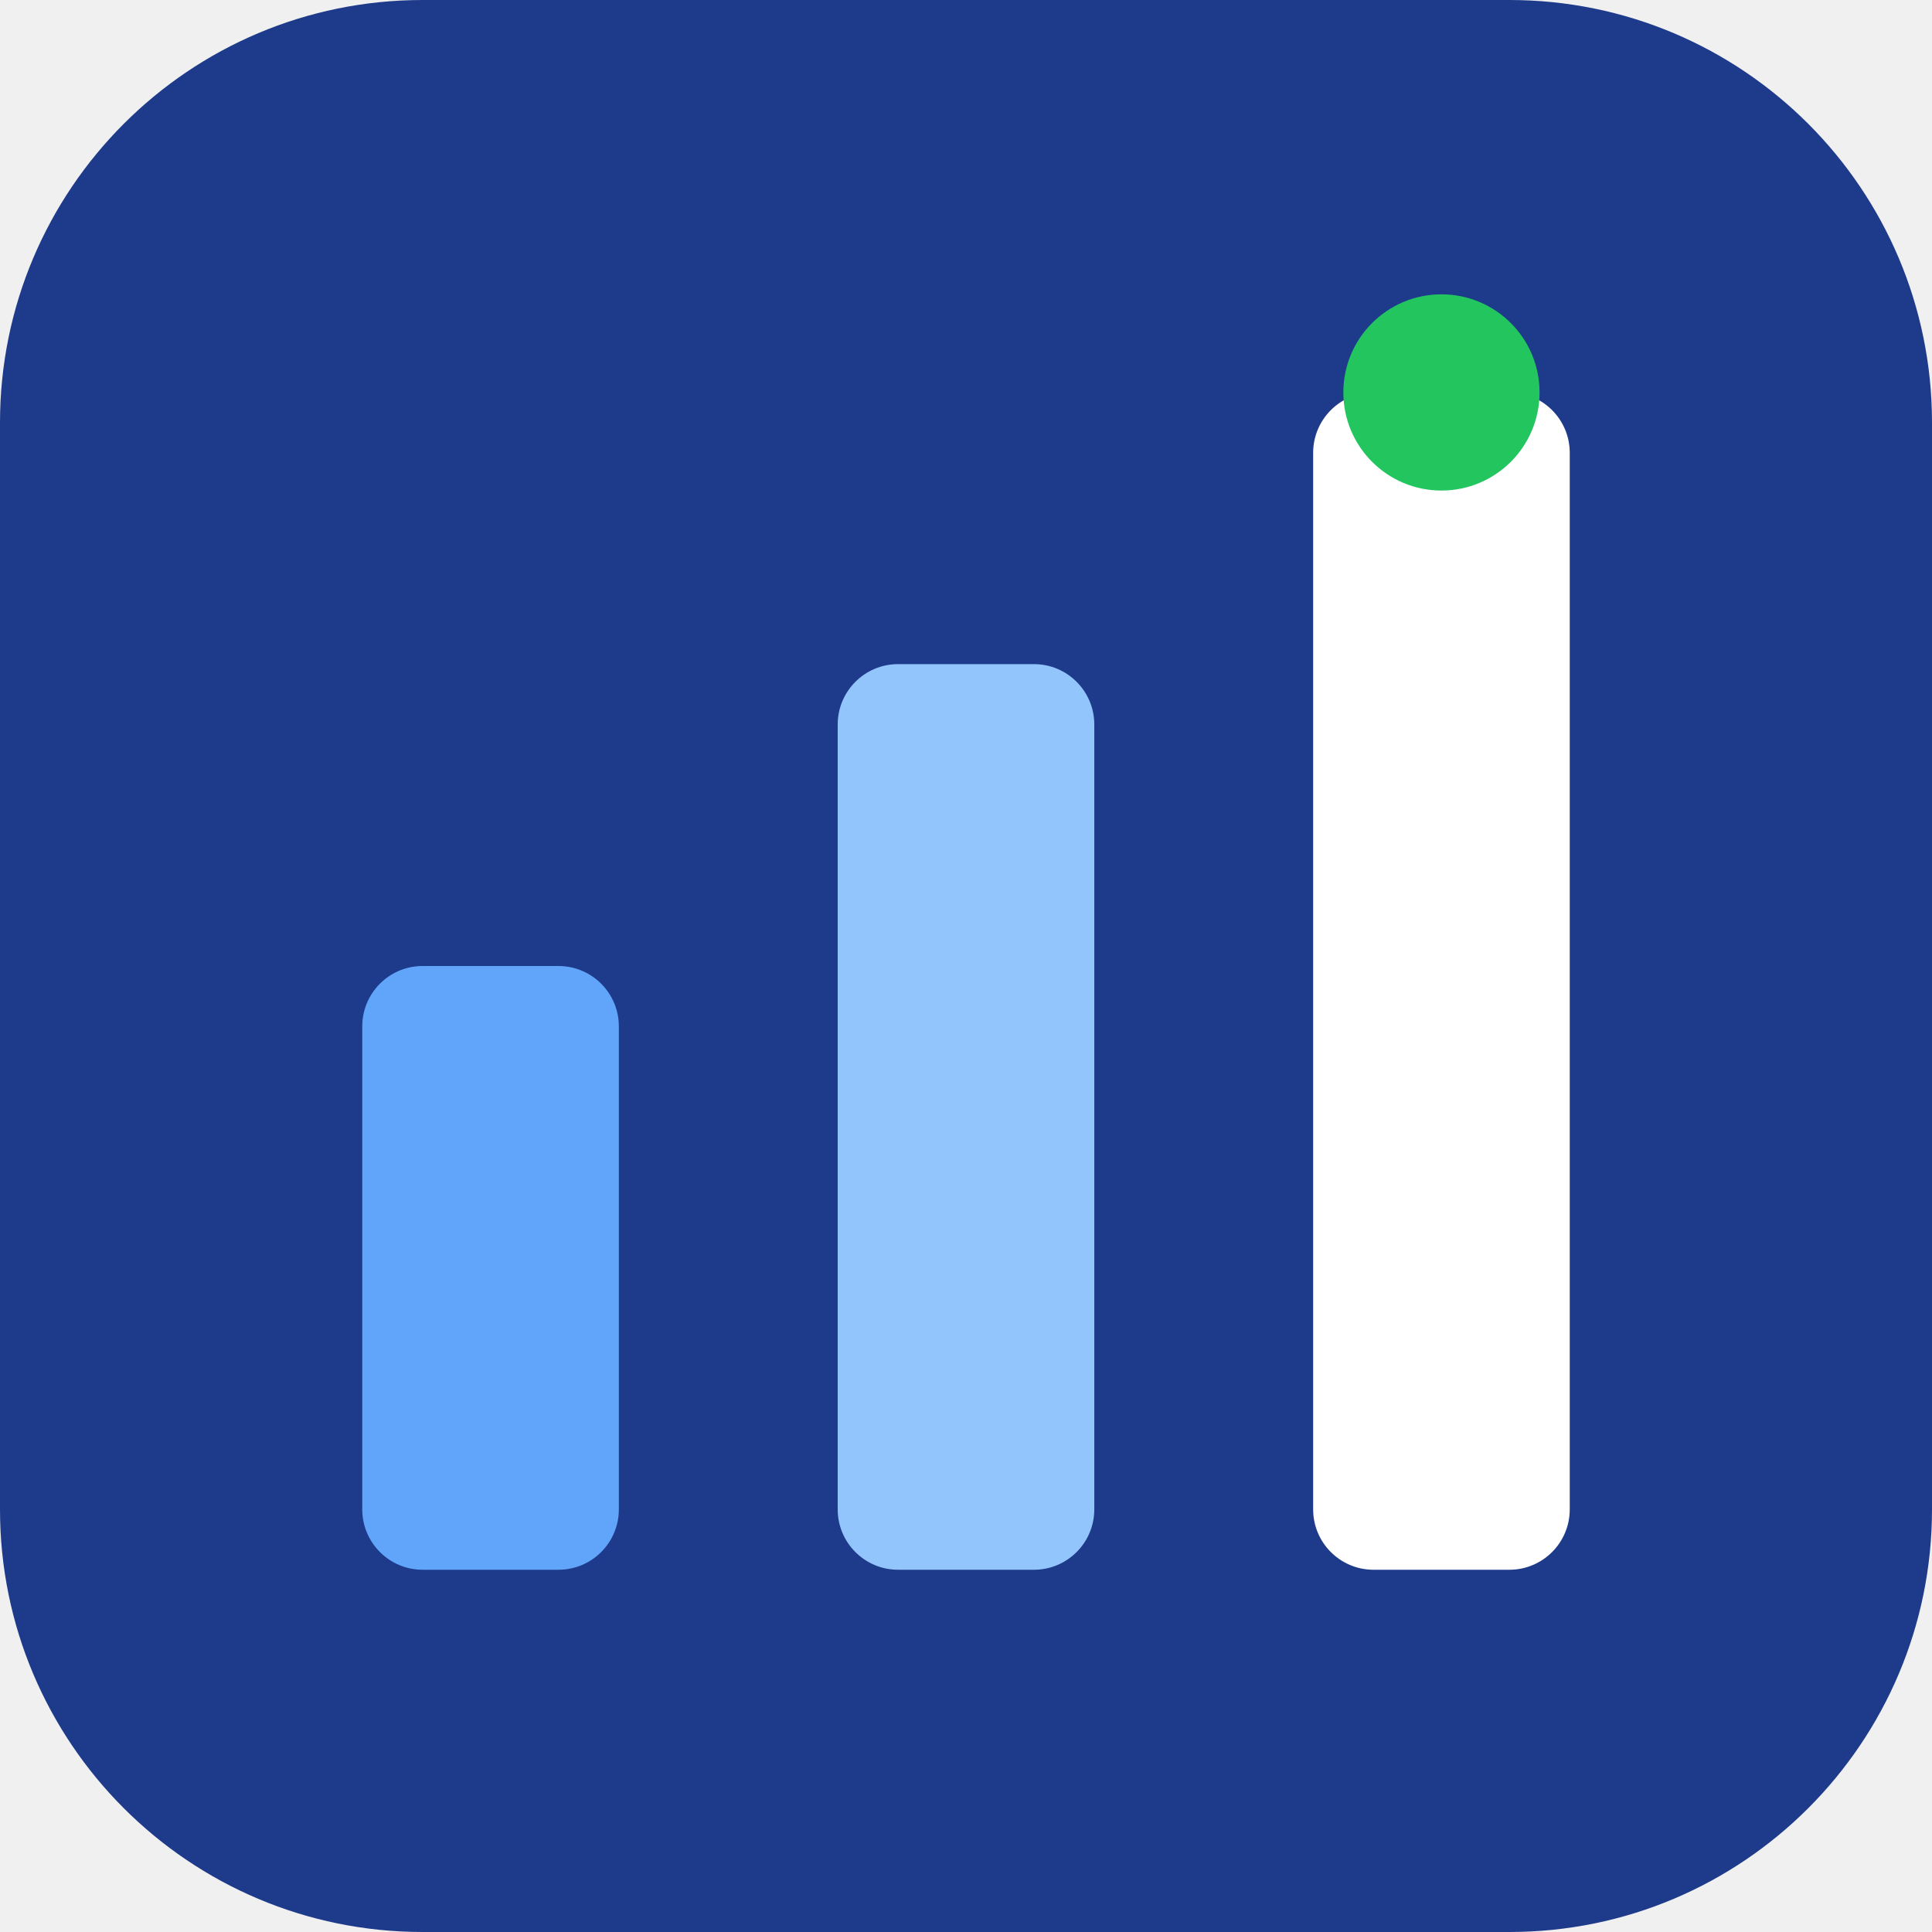
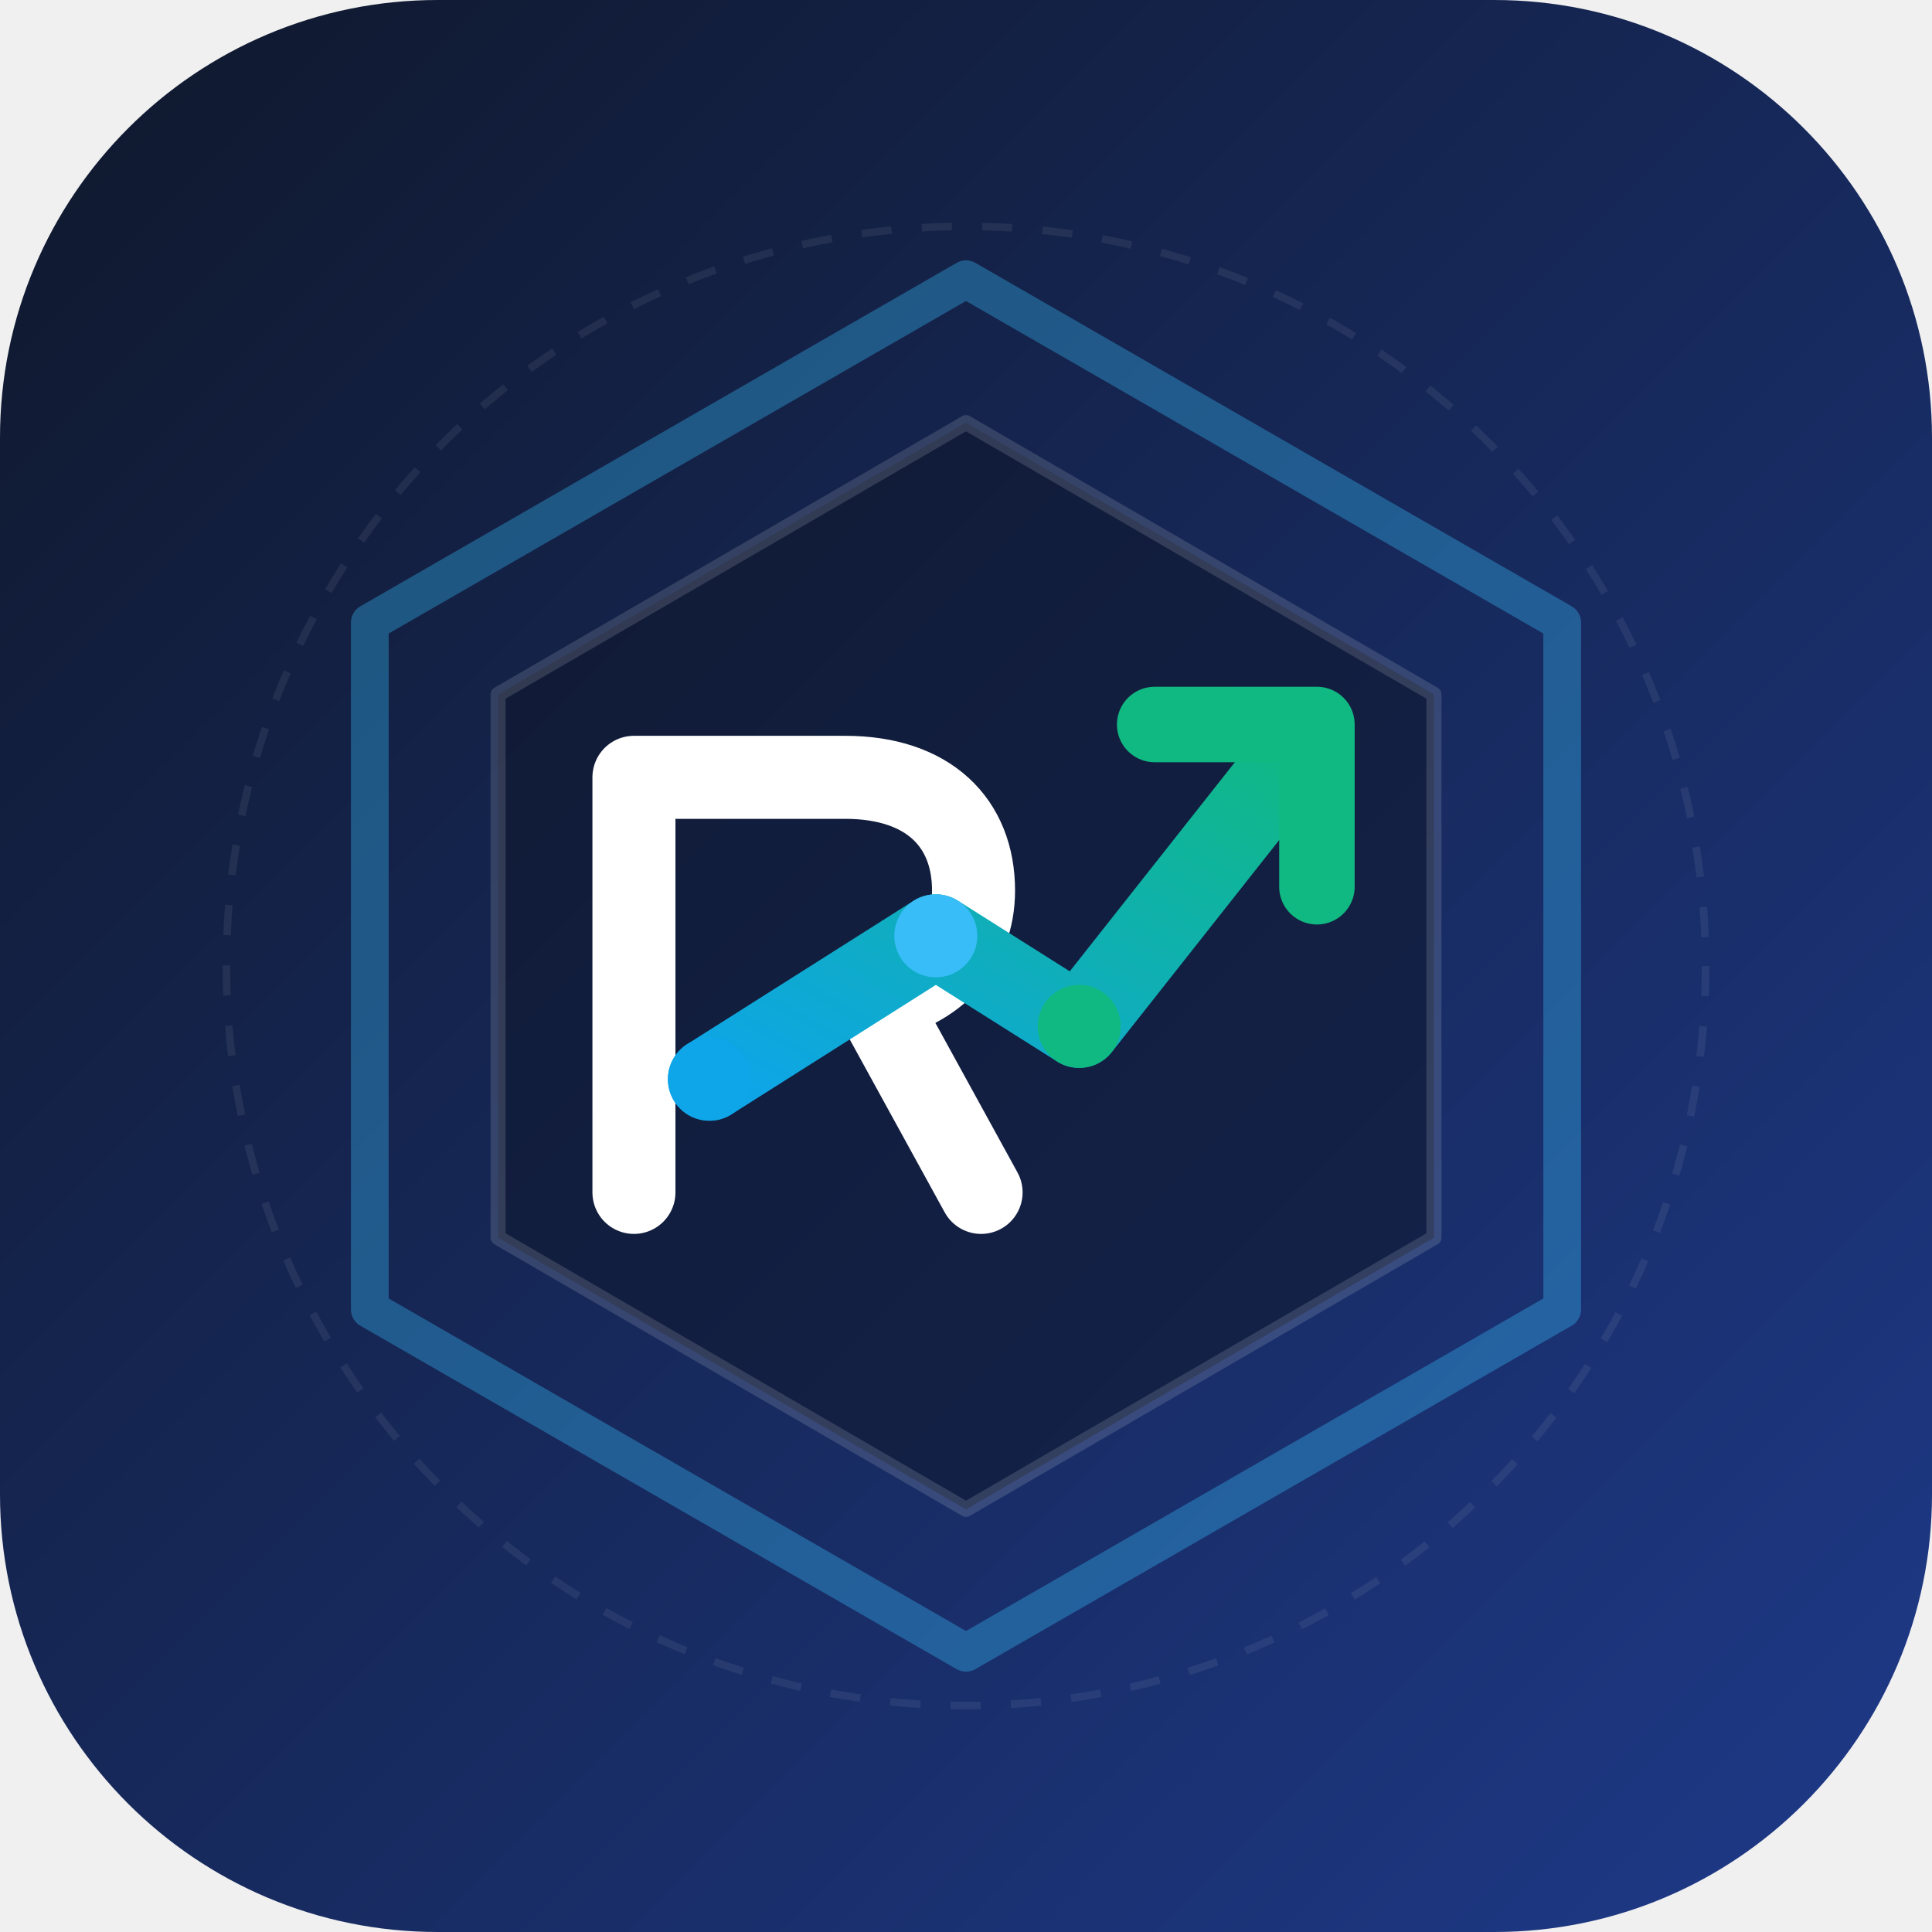
<svg xmlns="http://www.w3.org/2000/svg" viewBox="0 0 512 512">
-   <rect width="512" height="512" rx="112" fill="#1e3a8a" />
-   <rect x="96" y="256" width="68" height="160" rx="16" fill="#60a5fa" />
-   <rect x="222" y="176" width="68" height="240" rx="16" fill="#93c5fd" />
-   <rect x="348" y="104" width="68" height="312" rx="16" fill="#ffffff" />
-   <circle cx="382" cy="104" r="26" fill="#22c55e" />
+   <defs>
+     <linearGradient id="bgGrad" x1="0%" y1="0%" x2="100%" y2="100%">
+       <stop offset="0%" stop-color="#0f172a" />
+       <stop offset="100%" stop-color="#1e3a8a" />
+     </linearGradient>
+     <linearGradient id="pulseGrad" x1="0%" y1="100%" x2="100%" y2="0%">
+       <stop offset="0%" stop-color="#0ea5e9" />
+       <stop offset="100%" stop-color="#10b981" />
+     </linearGradient>
+   </defs>
+   <rect width="512" height="512" rx="116" fill="url(#bgGrad)" />
+   <circle cx="256" cy="256" r="196" fill="none" stroke="rgba(255,255,255,0.07)" stroke-width="2" stroke-dasharray="8 8" />
+   <polygon points="256,74 414,165 414,347 256,438 98,347 98,165" fill="none" stroke="rgba(56,189,248,0.35)" stroke-width="10" stroke-linejoin="round" />
+   <polygon points="256,112 380,184 380,328 256,400 132,328 132,184" fill="rgba(15,23,42,0.55)" stroke="rgba(255,255,255,0.14)" stroke-width="4" stroke-linejoin="round" />
+   <path d="M168 316 L168 206 L224 206 C246 206 258 218 258 236 C258 251 248 262 232 265 L260 316" fill="none" stroke="#ffffff" stroke-width="22" stroke-linecap="round" stroke-linejoin="round" />
+   <path d="M188 286 L248 248 L286 272 L346 196" fill="none" stroke="url(#pulseGrad)" stroke-width="22" stroke-linecap="round" stroke-linejoin="round" />
+   <polyline points="306,192 349,192 349,235" fill="none" stroke="#10b981" stroke-width="20" stroke-linecap="round" stroke-linejoin="round" />
+   <circle cx="188" cy="286" r="11" fill="#0ea5e9" />
+   <circle cx="248" cy="248" r="11" fill="#38bdf8" />
+   <circle cx="286" cy="272" r="11" fill="#10b981" />
</svg>
